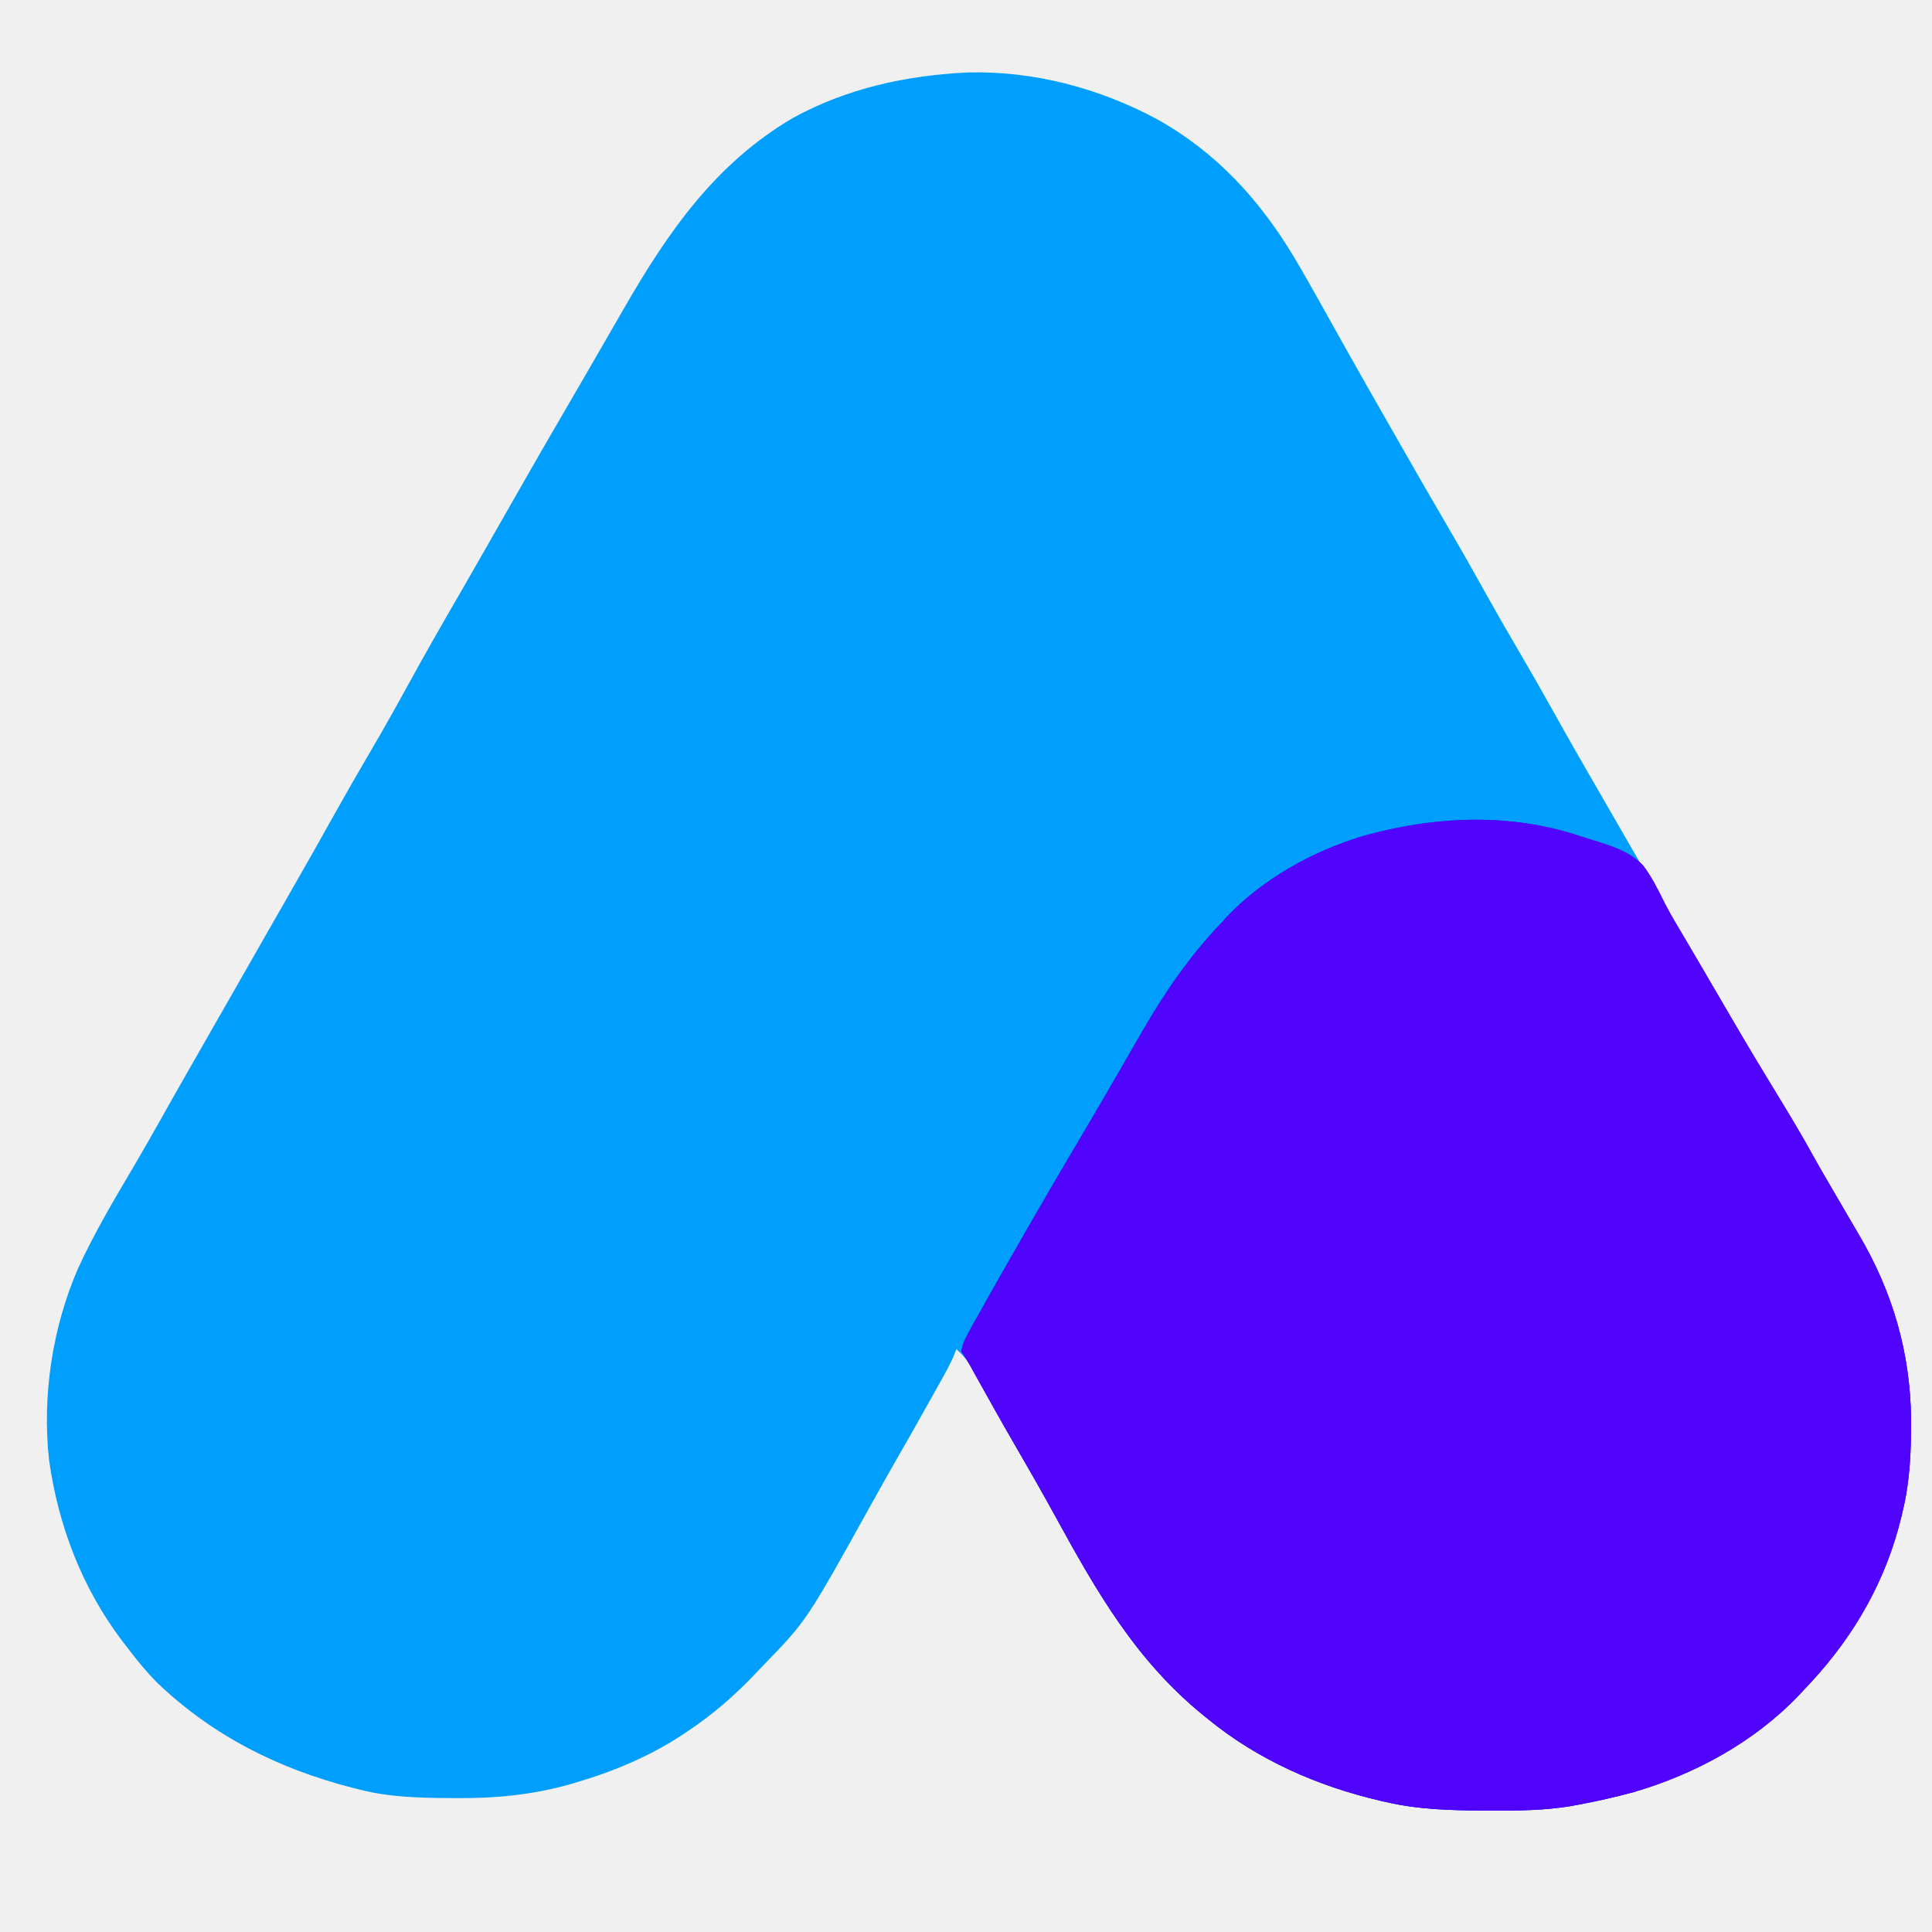
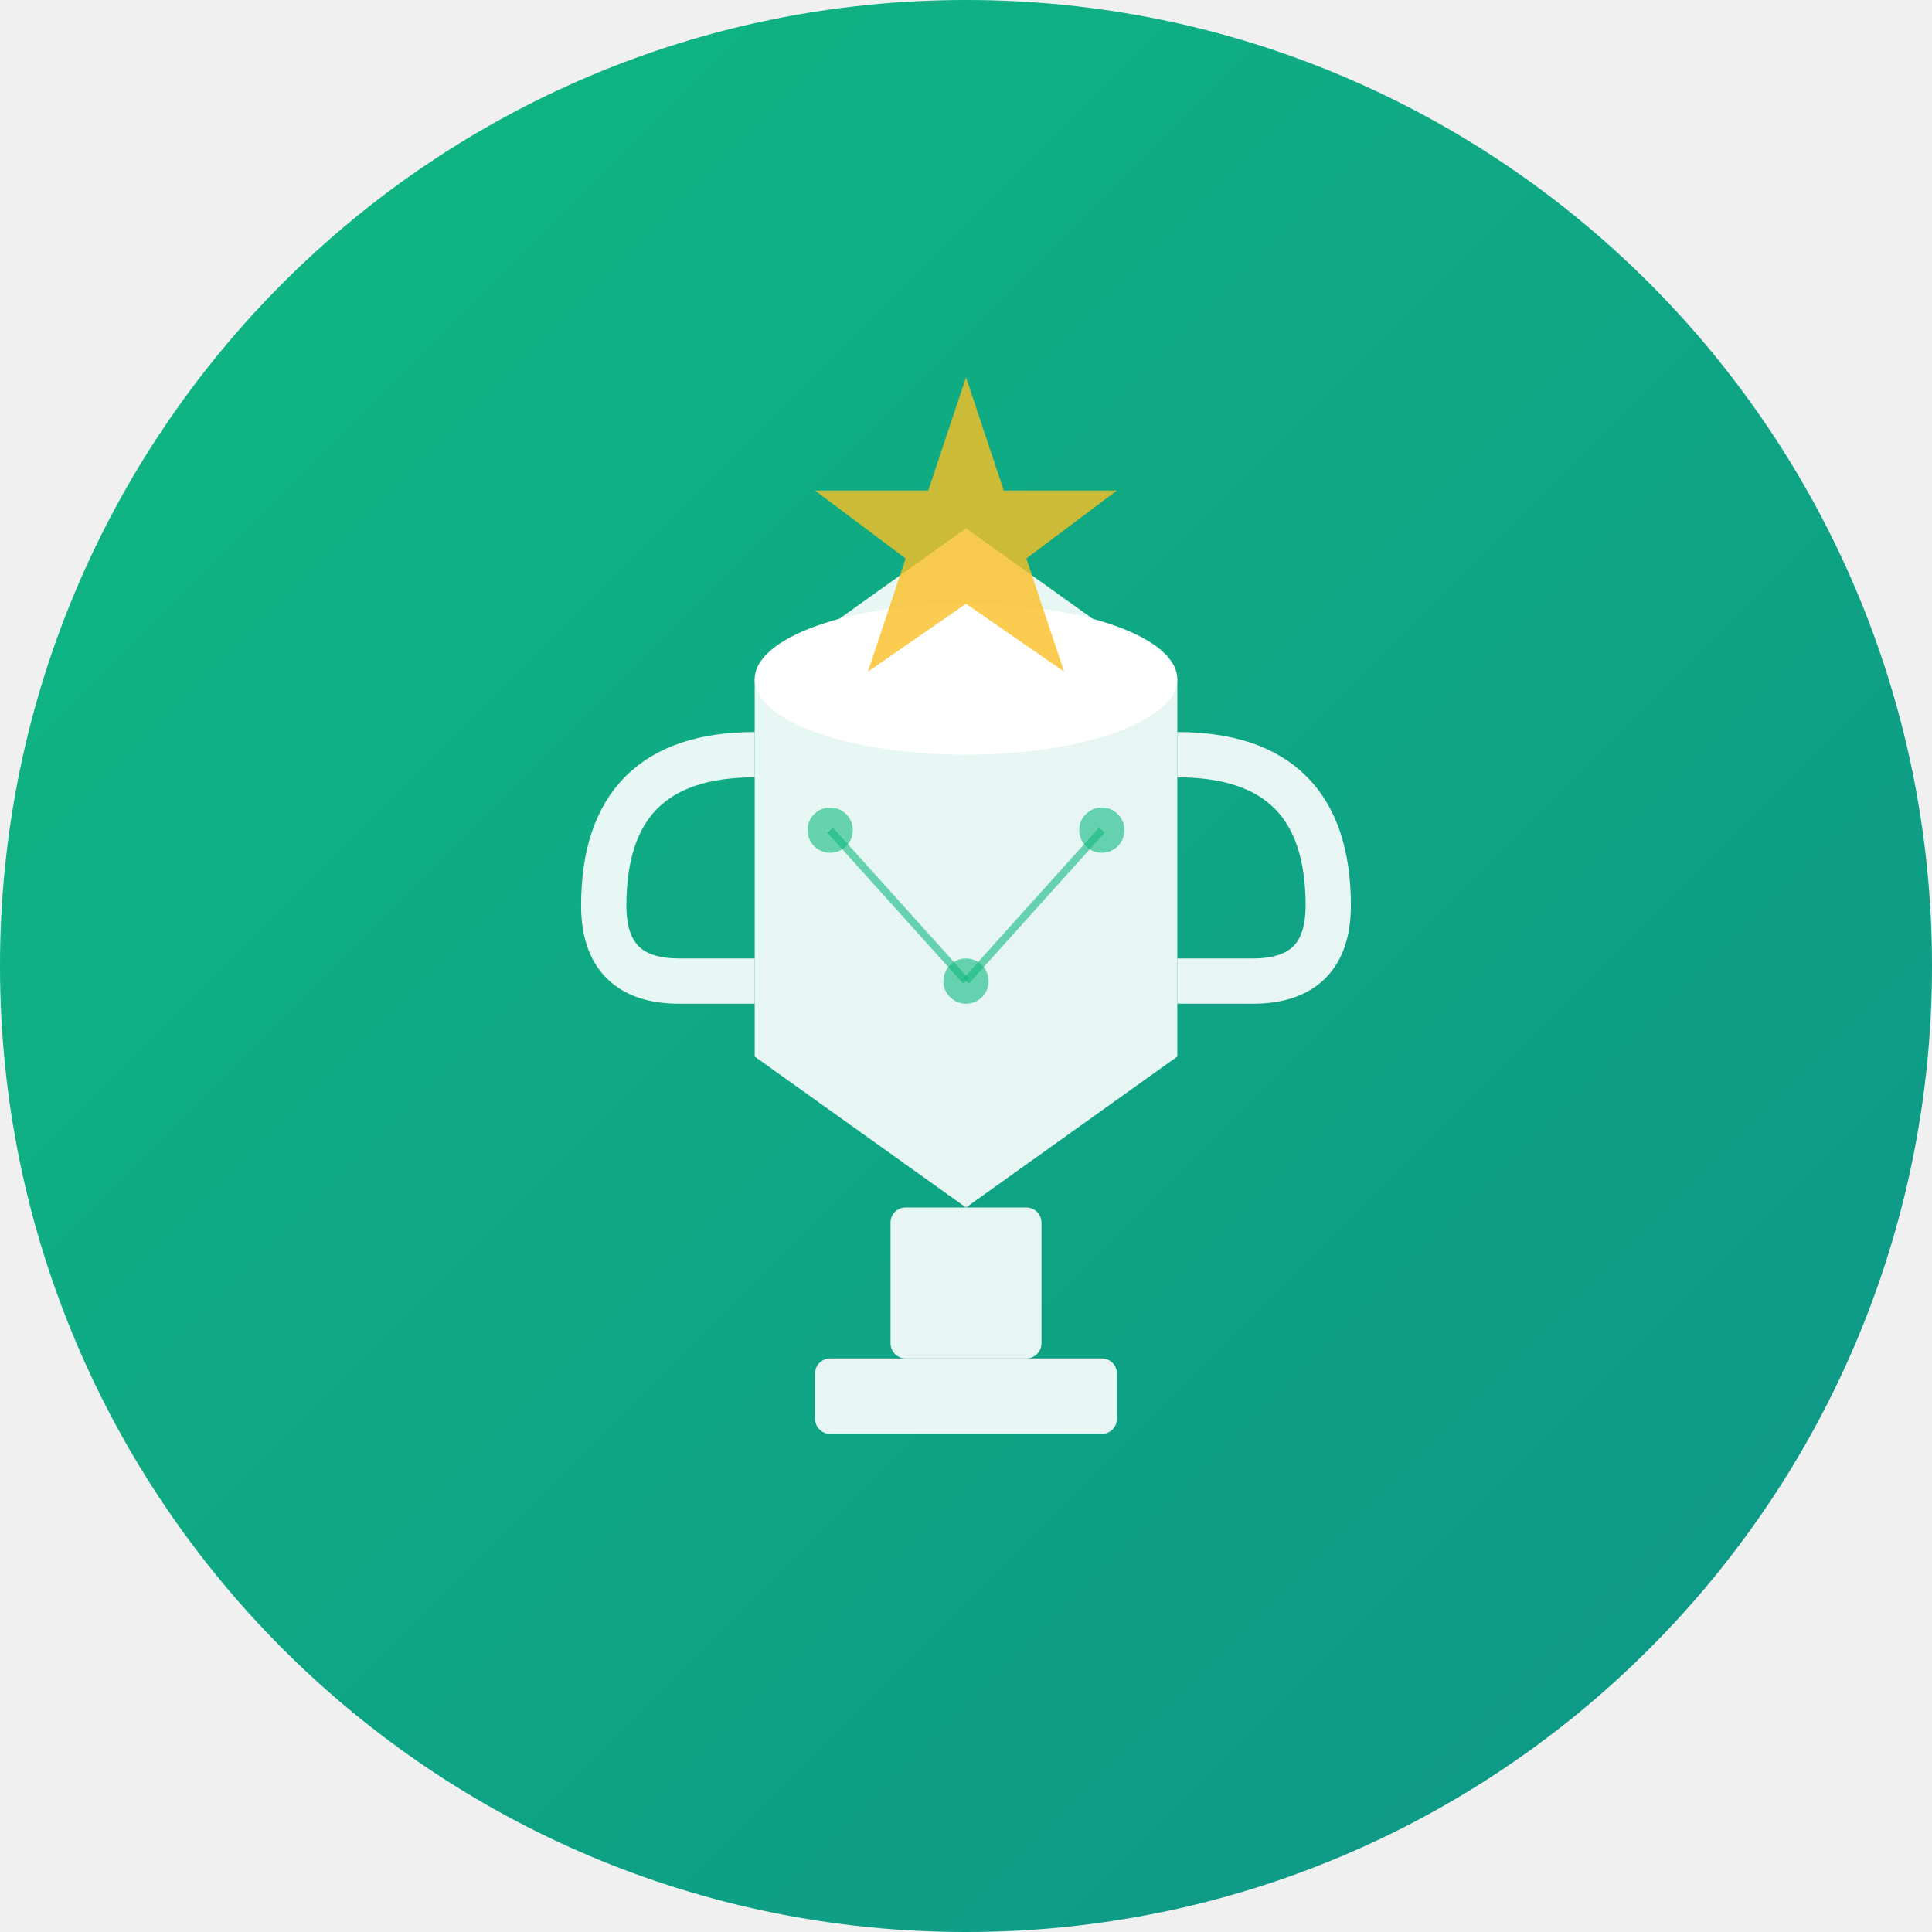
- <svg xmlns="http://www.w3.org/2000/svg" width="32" height="32" viewBox="0 0 810 810" preserveAspectRatio="xMidYMid meet">
+ <svg xmlns="http://www.w3.org/2000/svg" viewBox="0 0 512 512">
  <defs>
-     <mask id="roundedMask">
-       <rect width="810" height="810" rx="80" ry="80" fill="white" />
-     </mask>
+     <linearGradient id="grad1" x1="0%" y1="0%" x2="100%" y2="100%">
+       <stop offset="0%" style="stop-color:#10b981;stop-opacity:1" />
+       <stop offset="100%" style="stop-color:#0d9488;stop-opacity:1" />
+     </linearGradient>
  </defs>
-   <g mask="url(#roundedMask)">
-     <path fill="#009efd" d="M 405.66 30.379 C 433.262 29.66 460.57 36.875 484.84 49.836 C 509.773 63.691 527.773 83.359 542.387 107.551 C 546.727 114.871 550.895 122.289 555.051 129.715 L 556.844 132.918 C 559.344 137.375 561.836 141.836 564.332 146.293 C 569.742 155.973 575.234 165.605 580.75 175.227 C 582.676 178.59 584.598 181.957 586.516 185.324 C 593.254 197.141 600.016 208.945 606.898 220.68 C 612.52 230.273 617.984 239.945 623.387 249.66 C 627.609 257.227 631.93 264.727 636.316 272.199 C 641.32 280.719 646.219 289.289 651.027 297.922 C 657.988 310.418 665.117 322.812 672.289 335.191 C 674.363 338.777 676.434 342.371 678.496 345.961 C 687.051 360.852 687.051 360.852 695.828 375.609 C 699.98 382.48 704.027 389.414 708.086 396.34 L 709.254 398.332 C 713.172 405.016 717.082 411.707 720.988 418.402 C 722.844 421.582 724.699 424.762 726.555 427.938 L 727.668 429.84 C 733.727 440.199 739.93 450.465 746.188 460.707 C 750.746 468.18 755.234 475.676 759.469 483.34 C 762.969 489.672 766.633 495.906 770.289 502.148 C 772.188 505.402 774.086 508.66 775.98 511.918 C 777.086 513.82 778.199 515.719 779.32 517.609 C 793.484 541.625 800.91 567.027 801.219 594.98 C 801.25 608.047 800.832 620.426 797.797 633.152 L 797.25 635.512 C 790.902 662.152 777.734 685.371 759.125 705.457 C 758.305 706.324 757.48 707.191 756.637 708.086 L 754.016 710.914 C 735.414 730.34 710.602 743.852 684.867 751.359 C 677.199 753.434 669.461 755.195 661.648 756.637 L 658.398 757.234 C 647.5 759.027 636.719 759.121 625.699 759.078 L 622.789 759.07 C 608.805 759.016 595.121 758.734 581.438 755.578 L 578.621 754.945 C 552.422 748.84 527.41 737.855 506.5 720.75 L 504.84 719.41 C 476.16 696.195 459.715 667.219 442.16 635.188 C 436.836 625.488 431.355 615.883 425.789 606.316 C 422.406 600.508 419.086 594.664 415.828 588.781 L 413.801 585.117 C 412.527 582.809 411.262 580.496 410 578.184 L 408.27 575.047 L 406.766 572.293 C 405.09 569.688 403.219 567.707 400.957 565.605 L 400.105 567.871 C 398.797 571.004 397.277 573.887 395.625 576.852 L 393.676 580.352 L 391.594 584.074 L 389.434 587.945 C 384.703 596.41 379.922 604.848 375.086 613.254 C 371.668 619.227 368.289 625.223 364.961 631.246 C 338.172 679.48 338.172 679.48 320.234 697.988 C 319.129 699.133 318.031 700.285 316.938 701.441 C 308.062 710.832 298.797 718.871 288.027 726.027 L 286.113 727.309 C 272.16 736.5 256.996 742.777 240.996 747.465 L 238.512 748.203 C 222.812 752.555 207.23 754.031 190.996 753.863 L 188.336 753.848 C 175.609 753.758 163.215 753.473 150.824 750.305 L 147.871 749.562 C 116.848 741.605 89.422 727.863 66.152 705.734 C 61.598 701.18 57.609 696.332 53.727 691.199 L 51.164 687.887 C 34.43 665.766 24.434 639.672 20.594 612.266 C 17.586 585.43 21.918 556.738 32.652 531.957 C 39.488 516.969 47.957 502.789 56.316 488.613 C 59.965 482.41 63.52 476.16 67.051 469.891 L 70.469 463.82 L 72.145 460.844 C 74.719 456.289 77.312 451.742 79.914 447.199 L 81.461 444.496 L 84.695 438.844 C 87.648 433.68 90.602 428.512 93.551 423.348 L 98.945 413.914 L 101.133 410.082 L 105.527 402.391 L 106.625 400.473 L 114.176 387.254 C 117.305 381.777 120.434 376.301 123.574 370.828 C 129.152 361.094 134.676 351.328 140.137 341.527 C 144.965 332.871 149.891 324.273 154.914 315.734 C 160.371 306.449 165.637 297.074 170.812 287.633 C 178.07 274.387 185.562 261.289 193.145 248.227 C 196.629 242.203 200.078 236.156 203.531 230.113 L 205.648 226.402 C 208.855 220.785 212.062 215.168 215.262 209.547 C 222.844 196.246 230.465 182.969 238.195 169.754 C 242.699 162.055 247.164 154.332 251.617 146.602 L 257.555 136.312 C 258.879 134.012 260.207 131.711 261.531 129.41 C 279.988 97.398 299.867 68.574 332.355 49.504 C 355.125 36.98 379.848 31.652 405.66 30.379" />
-     <path fill="#5004fb" d="M 662.277 350.512 C 664.043 351.098 665.816 351.652 667.598 352.188 C 675.203 354.508 683.266 356.977 688.898 362.855 C 692.582 367.785 695.266 373.227 697.984 378.727 C 700.793 384.203 703.984 389.453 707.133 394.734 C 709.078 398.004 710.996 401.293 712.914 404.578 L 715.258 408.586 C 717.164 411.848 719.07 415.113 720.973 418.379 C 722.832 421.566 724.695 424.75 726.555 427.938 L 727.668 429.84 C 733.727 440.199 739.93 450.465 746.188 460.707 C 750.746 468.18 755.234 475.676 759.469 483.34 C 762.969 489.672 766.633 495.906 770.289 502.148 C 772.188 505.402 774.086 508.66 775.98 511.918 C 777.086 513.82 778.199 515.719 779.32 517.609 C 793.484 541.625 800.906 567.027 801.219 594.98 C 801.25 608.047 800.832 620.426 797.797 633.152 L 797.246 635.512 C 790.902 662.152 777.734 685.371 759.125 705.457 C 758.305 706.324 757.48 707.191 756.637 708.086 L 754.016 710.914 C 735.414 730.34 710.602 743.852 684.867 751.359 C 677.199 753.434 669.461 755.195 661.648 756.637 L 658.398 757.234 C 647.5 759.027 636.719 759.121 625.699 759.078 L 622.789 759.07 C 608.805 759.016 595.121 758.734 581.438 755.578 L 578.621 754.945 C 552.422 748.84 527.41 737.855 506.5 720.75 L 504.84 719.41 C 476.16 696.195 459.715 667.219 442.16 635.188 C 436.836 625.488 431.355 615.891 425.797 606.32 C 420.367 596.965 415.07 587.543 409.812 578.09 L 408.062 574.941 C 407.555 574.027 407.047 573.113 406.523 572.172 C 405.445 570.289 404.273 568.465 403.07 566.66 C 403.473 563.477 404.777 560.973 406.324 558.188 L 407.699 555.691 L 409.203 553.004 L 410.777 550.172 C 416 540.797 421.316 531.477 426.668 522.176 C 428.488 519.008 430.309 515.84 432.125 512.668 C 439.582 499.691 447.141 486.773 454.797 473.91 C 459.695 465.66 464.516 457.367 469.297 449.047 C 471.844 444.625 474.395 440.207 476.949 435.789 L 478.664 432.812 C 488.191 416.348 498.598 401.031 511.777 387.238 L 514.117 384.66 C 529.234 368.586 550.184 356.973 571.195 350.594 C 600.785 342.211 632.84 340.648 662.277 350.512" />
-     <path fill="#5004fb" d="M 662.277 350.512 C 664.043 351.098 665.816 351.652 667.598 352.188 C 675.203 354.508 683.266 356.977 688.898 362.855 C 692.582 367.785 695.266 373.227 697.984 378.727 C 700.793 384.203 703.984 389.453 707.133 394.734 C 709.078 398.004 710.996 401.293 712.914 404.578 L 715.258 408.586 C 717.164 411.848 719.07 415.113 720.973 418.379 C 722.832 421.566 724.695 424.75 726.555 427.938 L 727.668 429.84 C 733.727 440.199 739.93 450.465 746.188 460.707 C 750.746 468.18 755.234 475.676 759.469 483.34 C 762.969 489.672 766.633 495.906 770.289 502.148 C 772.188 505.402 774.086 508.66 775.98 511.918 C 777.086 513.82 778.199 515.719 779.32 517.609 C 793.484 541.625 800.906 567.027 801.219 594.98 C 801.25 608.047 800.832 620.426 797.797 633.152 L 797.246 635.512 C 790.902 662.152 777.734 685.371 759.125 705.457 C 758.305 706.324 757.48 707.191 756.637 708.086 L 754.016 710.914 C 735.414 730.34 710.602 743.852 684.867 751.359 C 677.199 753.434 669.461 755.195 661.648 756.637 L 658.398 757.234 C 647.5 759.027 636.719 759.121 625.699 759.078 L 622.789 759.07 C 608.805 759.016 595.121 758.734 581.438 755.578 L 578.621 754.945 C 552.422 748.84 527.41 737.855 506.5 720.75 L 504.84 719.41 C 476.16 696.195 459.715 667.219 442.16 635.188 C 436.836 625.488 431.355 615.891 425.797 606.32 C 420.367 596.965 415.07 587.543 409.812 578.09 L 408.062 574.941 C 407.555 574.027 407.047 573.113 406.523 572.172 C 405.445 570.289 404.273 568.465 403.07 566.66 C 403.473 563.477 404.777 560.973 406.324 558.188 L 407.699 555.691 L 409.203 553.004 L 410.777 550.172 C 416 540.797 421.316 531.477 426.668 522.176 C 428.488 519.008 430.309 515.84 432.125 512.668 C 439.582 499.691 447.141 486.773 454.797 473.91 C 459.695 465.66 464.516 457.367 469.297 449.047 C 471.844 444.625 474.395 440.207 476.949 435.789 L 478.664 432.812 C 488.191 416.348 498.598 401.031 511.777 387.238 L 514.117 384.66 C 529.234 368.586 550.184 356.973 571.195 350.594 C 600.785 342.211 632.84 340.648 662.277 350.512" />
-   </g>
+   <circle cx="256" cy="256" r="256" fill="url(#grad1)" />
+   <path d="M 256 140 L 200 180 L 200 280 L 256 320 L 312 280 L 312 180 Z" fill="#ffffff" opacity="0.9" />
+   <ellipse cx="256" cy="180" rx="56" ry="20" fill="#ffffff" />
+   <path d="M 200 200 Q 160 200 160 240 Q 160 260 180 260 L 200 260" fill="none" stroke="#ffffff" stroke-width="12" opacity="0.9" />
+   <path d="M 312 200 Q 352 200 352 240 Q 352 260 332 260 L 312 260" fill="none" stroke="#ffffff" stroke-width="12" opacity="0.9" />
+   <rect x="236" y="320" width="40" height="40" rx="4" fill="#ffffff" opacity="0.9" />
+   <rect x="216" y="360" width="80" height="20" rx="4" fill="#ffffff" opacity="0.9" />
+   <path d="M 256 100 L 266 130 L 296 130 L 272 148 L 282 178 L 256 160 L 230 178 L 240 148 L 216 130 L 246 130 Z" fill="#fbbf24" opacity="0.8" />
+   <circle cx="220" cy="220" r="6" fill="#10b981" opacity="0.6" />
+   <circle cx="292" cy="220" r="6" fill="#10b981" opacity="0.6" />
+   <circle cx="256" cy="260" r="6" fill="#10b981" opacity="0.6" />
+   <line x1="220" y1="220" x2="256" y2="260" stroke="#10b981" stroke-width="2" opacity="0.6" />
+   <line x1="292" y1="220" x2="256" y2="260" stroke="#10b981" stroke-width="2" opacity="0.6" />
</svg>
